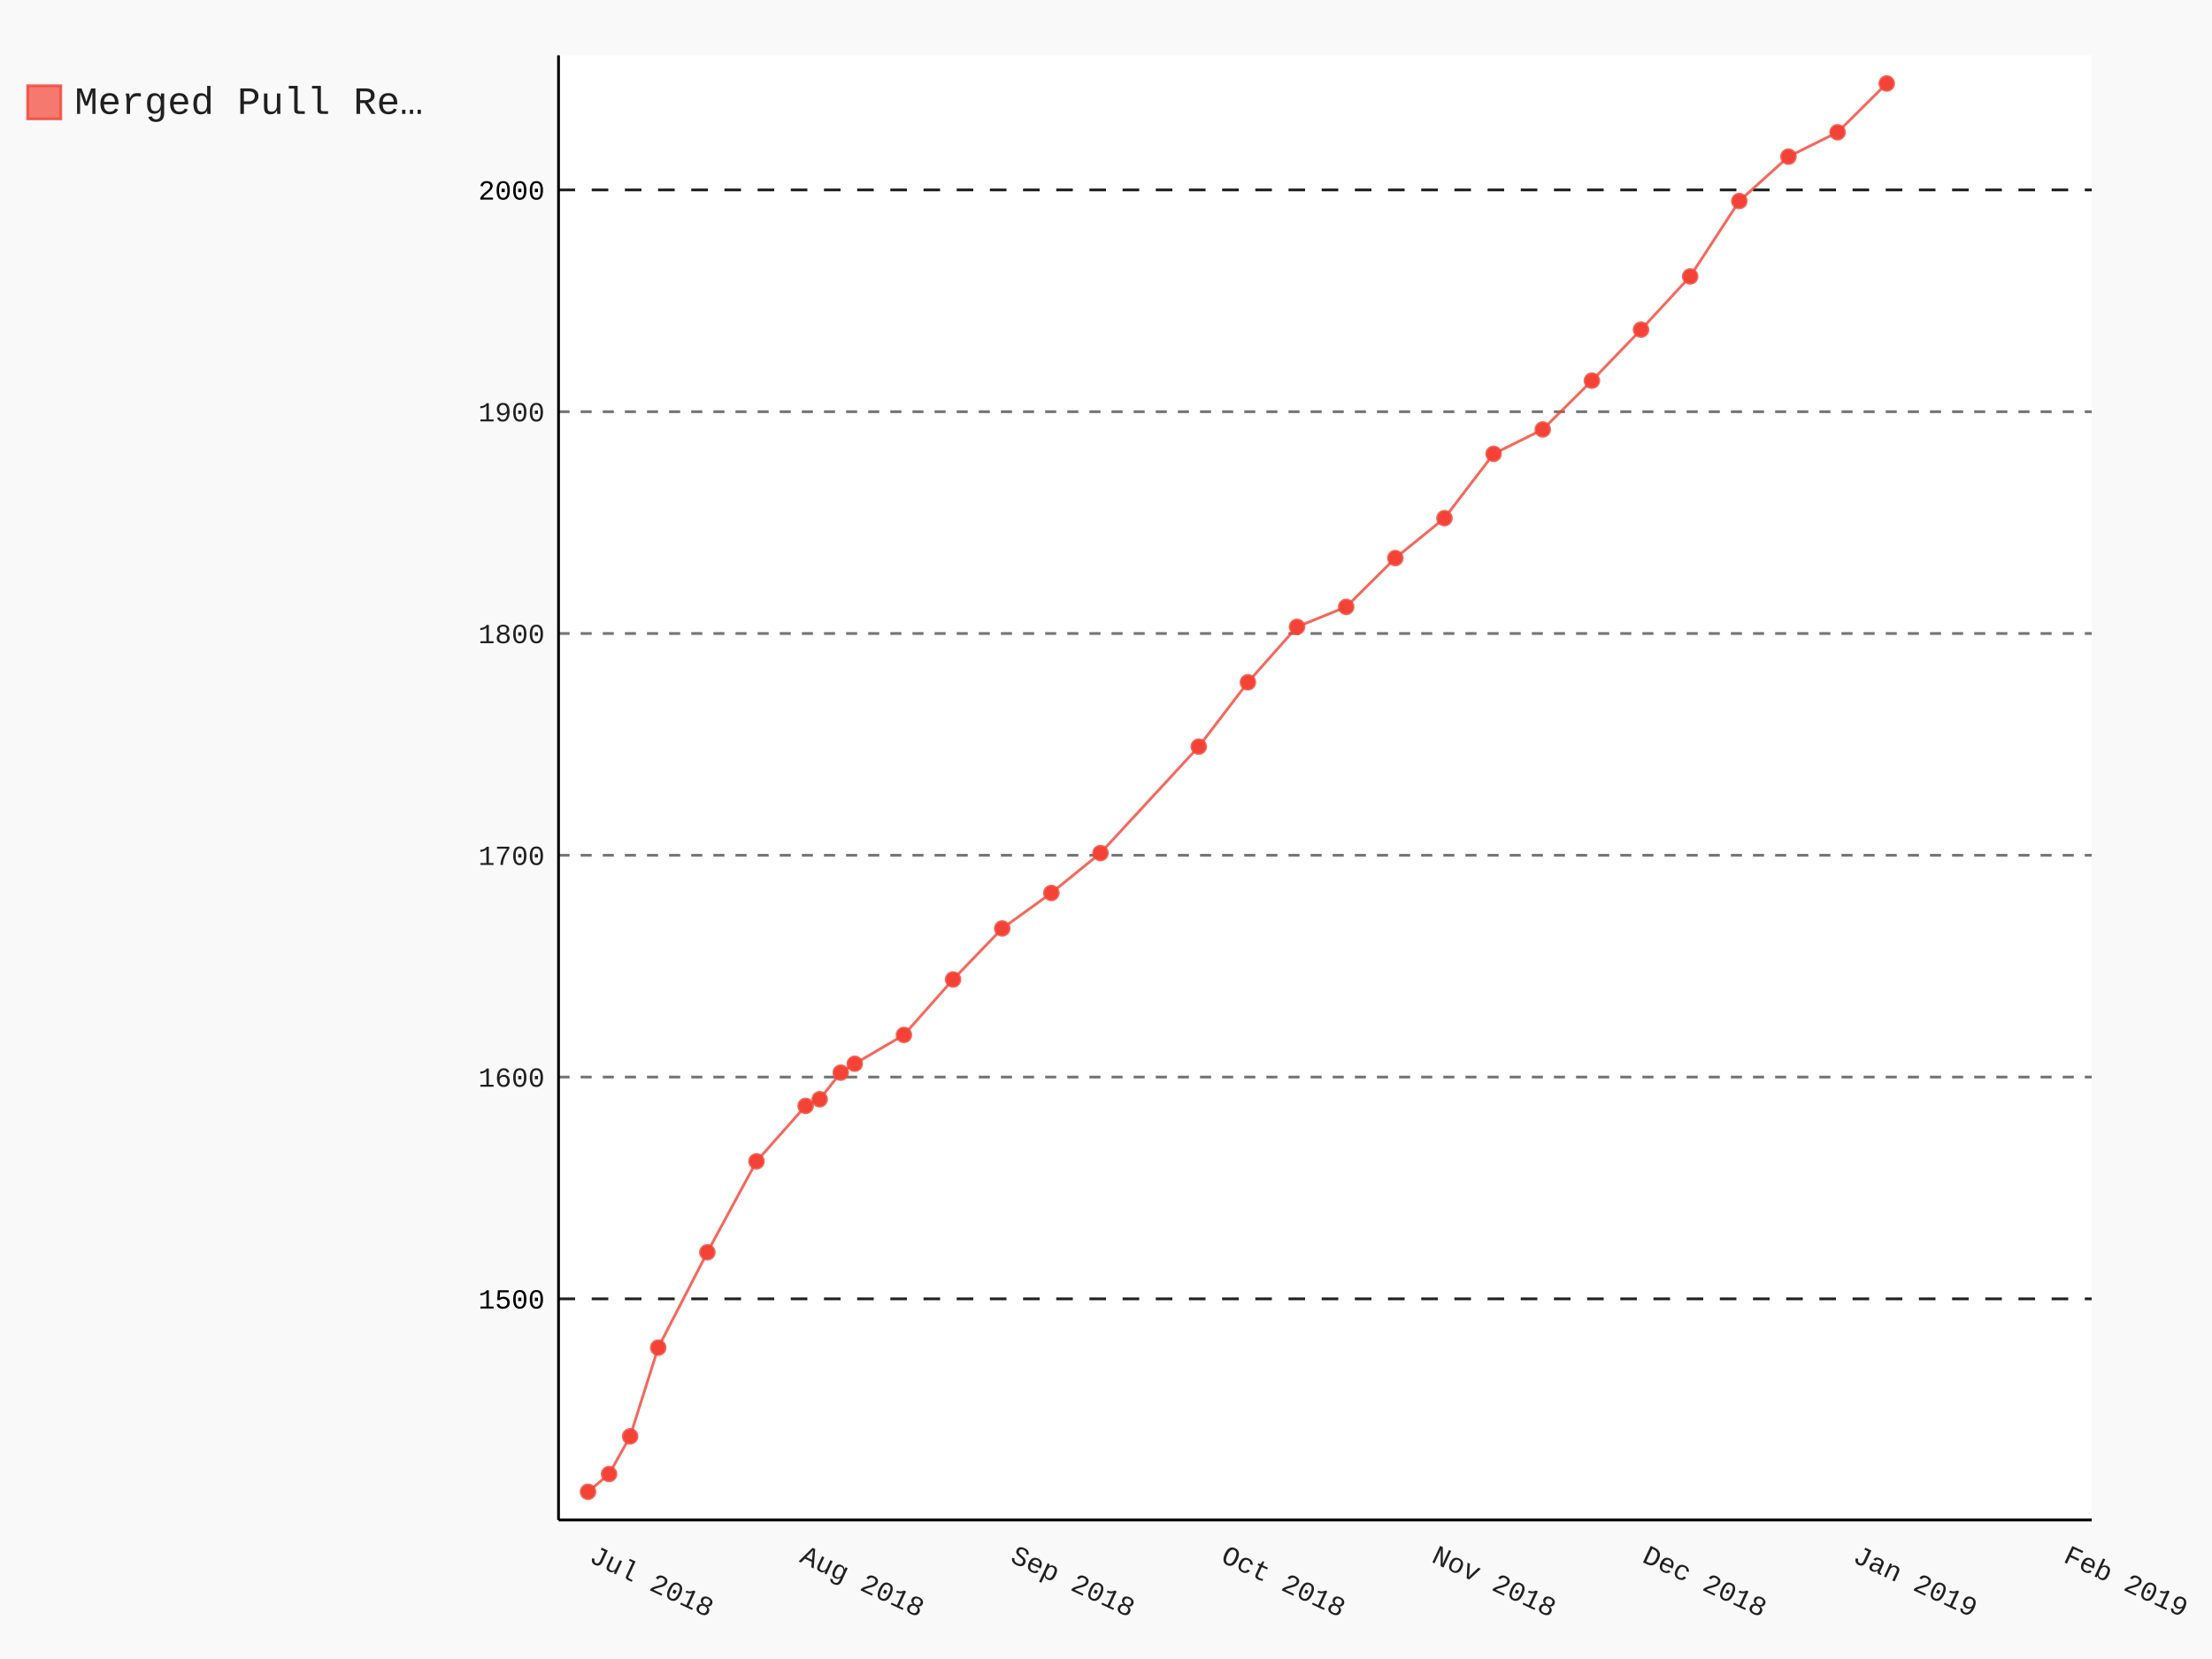
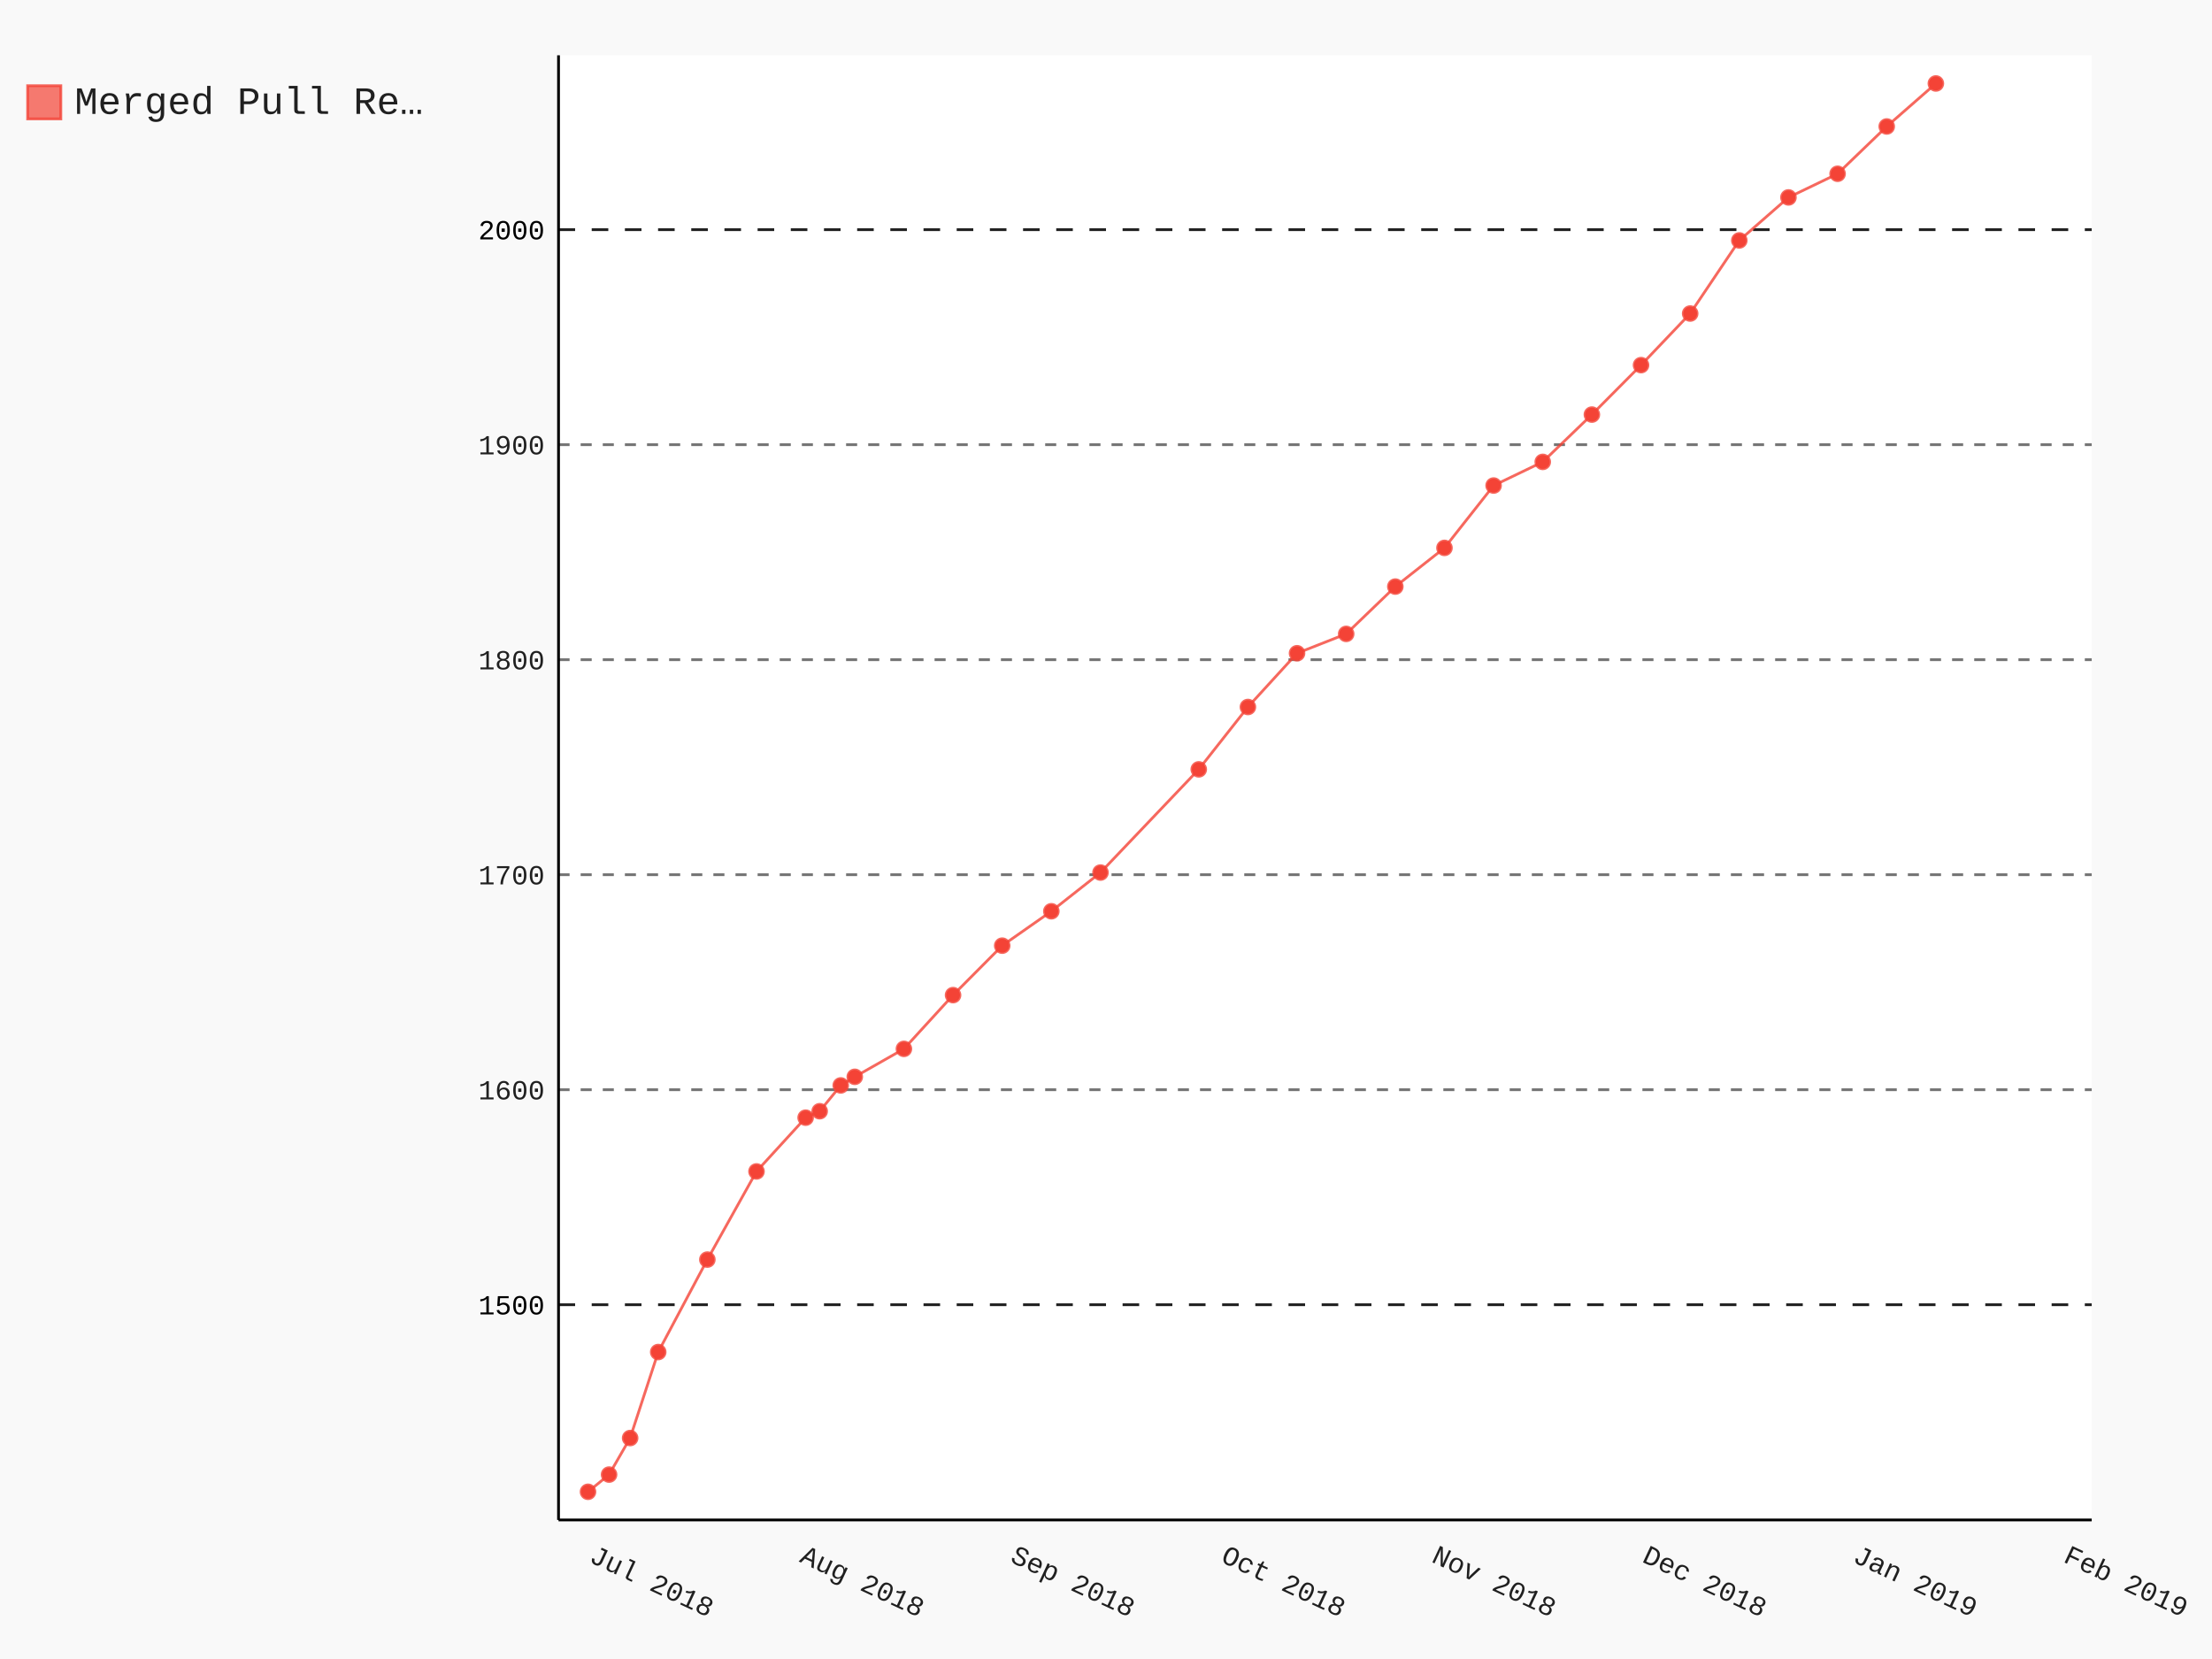
- <svg xmlns="http://www.w3.org/2000/svg" class="pygal-chart" id="chart-6ee087d0-9dce-416b-bdb4-2a5c1f1e723d" viewBox="0 0 800 600">
+ <svg xmlns="http://www.w3.org/2000/svg" class="pygal-chart" id="chart-cfaea328-69ab-426c-b1e2-5fcad478c2e5" viewBox="0 0 800 600">
  <defs>
-     <style type="text/css">#chart-6ee087d0-9dce-416b-bdb4-2a5c1f1e723d{-webkit-user-select:none;-webkit-font-smoothing:antialiased;font-family:Consolas,"Liberation Mono",Menlo,Courier,monospace}#chart-6ee087d0-9dce-416b-bdb4-2a5c1f1e723d .title{font-family:Consolas,"Liberation Mono",Menlo,Courier,monospace;font-size:16px}#chart-6ee087d0-9dce-416b-bdb4-2a5c1f1e723d .legends .legend text{font-family:Consolas,"Liberation Mono",Menlo,Courier,monospace;font-size:14px}#chart-6ee087d0-9dce-416b-bdb4-2a5c1f1e723d .axis text{font-family:Consolas,"Liberation Mono",Menlo,Courier,monospace;font-size:10px}#chart-6ee087d0-9dce-416b-bdb4-2a5c1f1e723d .axis text.major{font-family:Consolas,"Liberation Mono",Menlo,Courier,monospace;font-size:10px}#chart-6ee087d0-9dce-416b-bdb4-2a5c1f1e723d .text-overlay text.value{font-family:Consolas,"Liberation Mono",Menlo,Courier,monospace;font-size:16px}#chart-6ee087d0-9dce-416b-bdb4-2a5c1f1e723d .text-overlay text.label{font-family:Consolas,"Liberation Mono",Menlo,Courier,monospace;font-size:10px}#chart-6ee087d0-9dce-416b-bdb4-2a5c1f1e723d .tooltip{font-family:Consolas,"Liberation Mono",Menlo,Courier,monospace;font-size:14px}#chart-6ee087d0-9dce-416b-bdb4-2a5c1f1e723d text.no_data{font-family:Consolas,"Liberation Mono",Menlo,Courier,monospace;font-size:64px}
- #chart-6ee087d0-9dce-416b-bdb4-2a5c1f1e723d{background-color:rgba(249,249,249,1)}#chart-6ee087d0-9dce-416b-bdb4-2a5c1f1e723d path,#chart-6ee087d0-9dce-416b-bdb4-2a5c1f1e723d line,#chart-6ee087d0-9dce-416b-bdb4-2a5c1f1e723d rect,#chart-6ee087d0-9dce-416b-bdb4-2a5c1f1e723d circle{-webkit-transition:150ms;-moz-transition:150ms;transition:150ms}#chart-6ee087d0-9dce-416b-bdb4-2a5c1f1e723d .graph &gt; .background{fill:rgba(249,249,249,1)}#chart-6ee087d0-9dce-416b-bdb4-2a5c1f1e723d .plot &gt; .background{fill:rgba(255,255,255,1)}#chart-6ee087d0-9dce-416b-bdb4-2a5c1f1e723d .graph{fill:rgba(0,0,0,.87)}#chart-6ee087d0-9dce-416b-bdb4-2a5c1f1e723d text.no_data{fill:rgba(0,0,0,1)}#chart-6ee087d0-9dce-416b-bdb4-2a5c1f1e723d .title{fill:rgba(0,0,0,1)}#chart-6ee087d0-9dce-416b-bdb4-2a5c1f1e723d .legends .legend text{fill:rgba(0,0,0,.87)}#chart-6ee087d0-9dce-416b-bdb4-2a5c1f1e723d .legends .legend:hover text{fill:rgba(0,0,0,1)}#chart-6ee087d0-9dce-416b-bdb4-2a5c1f1e723d .axis .line{stroke:rgba(0,0,0,1)}#chart-6ee087d0-9dce-416b-bdb4-2a5c1f1e723d .axis .guide.line{stroke:rgba(0,0,0,.54)}#chart-6ee087d0-9dce-416b-bdb4-2a5c1f1e723d .axis .major.line{stroke:rgba(0,0,0,.87)}#chart-6ee087d0-9dce-416b-bdb4-2a5c1f1e723d .axis text.major{fill:rgba(0,0,0,1)}#chart-6ee087d0-9dce-416b-bdb4-2a5c1f1e723d .axis.y .guides:hover .guide.line,#chart-6ee087d0-9dce-416b-bdb4-2a5c1f1e723d .line-graph .axis.x .guides:hover .guide.line,#chart-6ee087d0-9dce-416b-bdb4-2a5c1f1e723d .stackedline-graph .axis.x .guides:hover .guide.line,#chart-6ee087d0-9dce-416b-bdb4-2a5c1f1e723d .xy-graph .axis.x .guides:hover .guide.line{stroke:rgba(0,0,0,1)}#chart-6ee087d0-9dce-416b-bdb4-2a5c1f1e723d .axis .guides:hover text{fill:rgba(0,0,0,1)}#chart-6ee087d0-9dce-416b-bdb4-2a5c1f1e723d .reactive{fill-opacity:.7;stroke-opacity:.8}#chart-6ee087d0-9dce-416b-bdb4-2a5c1f1e723d .ci{stroke:rgba(0,0,0,.87)}#chart-6ee087d0-9dce-416b-bdb4-2a5c1f1e723d .reactive.active,#chart-6ee087d0-9dce-416b-bdb4-2a5c1f1e723d .active .reactive{fill-opacity:.8;stroke-opacity:.9;stroke-width:4}#chart-6ee087d0-9dce-416b-bdb4-2a5c1f1e723d .ci .reactive.active{stroke-width:1.5}#chart-6ee087d0-9dce-416b-bdb4-2a5c1f1e723d .series text{fill:rgba(0,0,0,1)}#chart-6ee087d0-9dce-416b-bdb4-2a5c1f1e723d .tooltip rect{fill:rgba(255,255,255,1);stroke:rgba(0,0,0,1);-webkit-transition:opacity 150ms;-moz-transition:opacity 150ms;transition:opacity 150ms}#chart-6ee087d0-9dce-416b-bdb4-2a5c1f1e723d .tooltip .label{fill:rgba(0,0,0,.87)}#chart-6ee087d0-9dce-416b-bdb4-2a5c1f1e723d .tooltip .label{fill:rgba(0,0,0,.87)}#chart-6ee087d0-9dce-416b-bdb4-2a5c1f1e723d .tooltip .legend{font-size:.8em;fill:rgba(0,0,0,.54)}#chart-6ee087d0-9dce-416b-bdb4-2a5c1f1e723d .tooltip .x_label{font-size:.6em;fill:rgba(0,0,0,1)}#chart-6ee087d0-9dce-416b-bdb4-2a5c1f1e723d .tooltip .xlink{font-size:.5em;text-decoration:underline}#chart-6ee087d0-9dce-416b-bdb4-2a5c1f1e723d .tooltip .value{font-size:1.5em}#chart-6ee087d0-9dce-416b-bdb4-2a5c1f1e723d .bound{font-size:.5em}#chart-6ee087d0-9dce-416b-bdb4-2a5c1f1e723d .max-value{font-size:.75em;fill:rgba(0,0,0,.54)}#chart-6ee087d0-9dce-416b-bdb4-2a5c1f1e723d .map-element{fill:rgba(255,255,255,1);stroke:rgba(0,0,0,.54) !important}#chart-6ee087d0-9dce-416b-bdb4-2a5c1f1e723d .map-element .reactive{fill-opacity:inherit;stroke-opacity:inherit}#chart-6ee087d0-9dce-416b-bdb4-2a5c1f1e723d .color-0,#chart-6ee087d0-9dce-416b-bdb4-2a5c1f1e723d .color-0 a:visited{stroke:#F44336;fill:#F44336}#chart-6ee087d0-9dce-416b-bdb4-2a5c1f1e723d .text-overlay .color-0 text{fill:black}
- #chart-6ee087d0-9dce-416b-bdb4-2a5c1f1e723d text.no_data{text-anchor:middle}#chart-6ee087d0-9dce-416b-bdb4-2a5c1f1e723d .guide.line{fill:none}#chart-6ee087d0-9dce-416b-bdb4-2a5c1f1e723d .centered{text-anchor:middle}#chart-6ee087d0-9dce-416b-bdb4-2a5c1f1e723d .title{text-anchor:middle}#chart-6ee087d0-9dce-416b-bdb4-2a5c1f1e723d .legends .legend text{fill-opacity:1}#chart-6ee087d0-9dce-416b-bdb4-2a5c1f1e723d .axis.x text{text-anchor:middle}#chart-6ee087d0-9dce-416b-bdb4-2a5c1f1e723d .axis.x:not(.web) text[transform]{text-anchor:start}#chart-6ee087d0-9dce-416b-bdb4-2a5c1f1e723d .axis.x:not(.web) text[transform].backwards{text-anchor:end}#chart-6ee087d0-9dce-416b-bdb4-2a5c1f1e723d .axis.y text{text-anchor:end}#chart-6ee087d0-9dce-416b-bdb4-2a5c1f1e723d .axis.y text[transform].backwards{text-anchor:start}#chart-6ee087d0-9dce-416b-bdb4-2a5c1f1e723d .axis.y2 text{text-anchor:start}#chart-6ee087d0-9dce-416b-bdb4-2a5c1f1e723d .axis.y2 text[transform].backwards{text-anchor:end}#chart-6ee087d0-9dce-416b-bdb4-2a5c1f1e723d .axis .guide.line{stroke-dasharray:4,4}#chart-6ee087d0-9dce-416b-bdb4-2a5c1f1e723d .axis .major.guide.line{stroke-dasharray:6,6}#chart-6ee087d0-9dce-416b-bdb4-2a5c1f1e723d .horizontal .axis.y .guide.line,#chart-6ee087d0-9dce-416b-bdb4-2a5c1f1e723d .horizontal .axis.y2 .guide.line,#chart-6ee087d0-9dce-416b-bdb4-2a5c1f1e723d .vertical .axis.x .guide.line{opacity:0}#chart-6ee087d0-9dce-416b-bdb4-2a5c1f1e723d .horizontal .axis.always_show .guide.line,#chart-6ee087d0-9dce-416b-bdb4-2a5c1f1e723d .vertical .axis.always_show .guide.line{opacity:1 !important}#chart-6ee087d0-9dce-416b-bdb4-2a5c1f1e723d .axis.y .guides:hover .guide.line,#chart-6ee087d0-9dce-416b-bdb4-2a5c1f1e723d .axis.y2 .guides:hover .guide.line,#chart-6ee087d0-9dce-416b-bdb4-2a5c1f1e723d .axis.x .guides:hover .guide.line{opacity:1}#chart-6ee087d0-9dce-416b-bdb4-2a5c1f1e723d .axis .guides:hover text{opacity:1}#chart-6ee087d0-9dce-416b-bdb4-2a5c1f1e723d .nofill{fill:none}#chart-6ee087d0-9dce-416b-bdb4-2a5c1f1e723d .subtle-fill{fill-opacity:.2}#chart-6ee087d0-9dce-416b-bdb4-2a5c1f1e723d .dot{stroke-width:1px;fill-opacity:1}#chart-6ee087d0-9dce-416b-bdb4-2a5c1f1e723d .dot.active{stroke-width:5px}#chart-6ee087d0-9dce-416b-bdb4-2a5c1f1e723d .dot.negative{fill:transparent}#chart-6ee087d0-9dce-416b-bdb4-2a5c1f1e723d text,#chart-6ee087d0-9dce-416b-bdb4-2a5c1f1e723d tspan{stroke:none !important}#chart-6ee087d0-9dce-416b-bdb4-2a5c1f1e723d .series text.active{opacity:1}#chart-6ee087d0-9dce-416b-bdb4-2a5c1f1e723d .tooltip rect{fill-opacity:.95;stroke-width:.5}#chart-6ee087d0-9dce-416b-bdb4-2a5c1f1e723d .tooltip text{fill-opacity:1}#chart-6ee087d0-9dce-416b-bdb4-2a5c1f1e723d .showable{visibility:hidden}#chart-6ee087d0-9dce-416b-bdb4-2a5c1f1e723d .showable.shown{visibility:visible}#chart-6ee087d0-9dce-416b-bdb4-2a5c1f1e723d .gauge-background{fill:rgba(229,229,229,1);stroke:none}#chart-6ee087d0-9dce-416b-bdb4-2a5c1f1e723d .bg-lines{stroke:rgba(249,249,249,1);stroke-width:2px}</style>
+     <style type="text/css">#chart-cfaea328-69ab-426c-b1e2-5fcad478c2e5{-webkit-user-select:none;-webkit-font-smoothing:antialiased;font-family:Consolas,"Liberation Mono",Menlo,Courier,monospace}#chart-cfaea328-69ab-426c-b1e2-5fcad478c2e5 .title{font-family:Consolas,"Liberation Mono",Menlo,Courier,monospace;font-size:16px}#chart-cfaea328-69ab-426c-b1e2-5fcad478c2e5 .legends .legend text{font-family:Consolas,"Liberation Mono",Menlo,Courier,monospace;font-size:14px}#chart-cfaea328-69ab-426c-b1e2-5fcad478c2e5 .axis text{font-family:Consolas,"Liberation Mono",Menlo,Courier,monospace;font-size:10px}#chart-cfaea328-69ab-426c-b1e2-5fcad478c2e5 .axis text.major{font-family:Consolas,"Liberation Mono",Menlo,Courier,monospace;font-size:10px}#chart-cfaea328-69ab-426c-b1e2-5fcad478c2e5 .text-overlay text.value{font-family:Consolas,"Liberation Mono",Menlo,Courier,monospace;font-size:16px}#chart-cfaea328-69ab-426c-b1e2-5fcad478c2e5 .text-overlay text.label{font-family:Consolas,"Liberation Mono",Menlo,Courier,monospace;font-size:10px}#chart-cfaea328-69ab-426c-b1e2-5fcad478c2e5 .tooltip{font-family:Consolas,"Liberation Mono",Menlo,Courier,monospace;font-size:14px}#chart-cfaea328-69ab-426c-b1e2-5fcad478c2e5 text.no_data{font-family:Consolas,"Liberation Mono",Menlo,Courier,monospace;font-size:64px}
+ #chart-cfaea328-69ab-426c-b1e2-5fcad478c2e5{background-color:rgba(249,249,249,1)}#chart-cfaea328-69ab-426c-b1e2-5fcad478c2e5 path,#chart-cfaea328-69ab-426c-b1e2-5fcad478c2e5 line,#chart-cfaea328-69ab-426c-b1e2-5fcad478c2e5 rect,#chart-cfaea328-69ab-426c-b1e2-5fcad478c2e5 circle{-webkit-transition:150ms;-moz-transition:150ms;transition:150ms}#chart-cfaea328-69ab-426c-b1e2-5fcad478c2e5 .graph &gt; .background{fill:rgba(249,249,249,1)}#chart-cfaea328-69ab-426c-b1e2-5fcad478c2e5 .plot &gt; .background{fill:rgba(255,255,255,1)}#chart-cfaea328-69ab-426c-b1e2-5fcad478c2e5 .graph{fill:rgba(0,0,0,.87)}#chart-cfaea328-69ab-426c-b1e2-5fcad478c2e5 text.no_data{fill:rgba(0,0,0,1)}#chart-cfaea328-69ab-426c-b1e2-5fcad478c2e5 .title{fill:rgba(0,0,0,1)}#chart-cfaea328-69ab-426c-b1e2-5fcad478c2e5 .legends .legend text{fill:rgba(0,0,0,.87)}#chart-cfaea328-69ab-426c-b1e2-5fcad478c2e5 .legends .legend:hover text{fill:rgba(0,0,0,1)}#chart-cfaea328-69ab-426c-b1e2-5fcad478c2e5 .axis .line{stroke:rgba(0,0,0,1)}#chart-cfaea328-69ab-426c-b1e2-5fcad478c2e5 .axis .guide.line{stroke:rgba(0,0,0,.54)}#chart-cfaea328-69ab-426c-b1e2-5fcad478c2e5 .axis .major.line{stroke:rgba(0,0,0,.87)}#chart-cfaea328-69ab-426c-b1e2-5fcad478c2e5 .axis text.major{fill:rgba(0,0,0,1)}#chart-cfaea328-69ab-426c-b1e2-5fcad478c2e5 .axis.y .guides:hover .guide.line,#chart-cfaea328-69ab-426c-b1e2-5fcad478c2e5 .line-graph .axis.x .guides:hover .guide.line,#chart-cfaea328-69ab-426c-b1e2-5fcad478c2e5 .stackedline-graph .axis.x .guides:hover .guide.line,#chart-cfaea328-69ab-426c-b1e2-5fcad478c2e5 .xy-graph .axis.x .guides:hover .guide.line{stroke:rgba(0,0,0,1)}#chart-cfaea328-69ab-426c-b1e2-5fcad478c2e5 .axis .guides:hover text{fill:rgba(0,0,0,1)}#chart-cfaea328-69ab-426c-b1e2-5fcad478c2e5 .reactive{fill-opacity:.7;stroke-opacity:.8}#chart-cfaea328-69ab-426c-b1e2-5fcad478c2e5 .ci{stroke:rgba(0,0,0,.87)}#chart-cfaea328-69ab-426c-b1e2-5fcad478c2e5 .reactive.active,#chart-cfaea328-69ab-426c-b1e2-5fcad478c2e5 .active .reactive{fill-opacity:.8;stroke-opacity:.9;stroke-width:4}#chart-cfaea328-69ab-426c-b1e2-5fcad478c2e5 .ci .reactive.active{stroke-width:1.5}#chart-cfaea328-69ab-426c-b1e2-5fcad478c2e5 .series text{fill:rgba(0,0,0,1)}#chart-cfaea328-69ab-426c-b1e2-5fcad478c2e5 .tooltip rect{fill:rgba(255,255,255,1);stroke:rgba(0,0,0,1);-webkit-transition:opacity 150ms;-moz-transition:opacity 150ms;transition:opacity 150ms}#chart-cfaea328-69ab-426c-b1e2-5fcad478c2e5 .tooltip .label{fill:rgba(0,0,0,.87)}#chart-cfaea328-69ab-426c-b1e2-5fcad478c2e5 .tooltip .label{fill:rgba(0,0,0,.87)}#chart-cfaea328-69ab-426c-b1e2-5fcad478c2e5 .tooltip .legend{font-size:.8em;fill:rgba(0,0,0,.54)}#chart-cfaea328-69ab-426c-b1e2-5fcad478c2e5 .tooltip .x_label{font-size:.6em;fill:rgba(0,0,0,1)}#chart-cfaea328-69ab-426c-b1e2-5fcad478c2e5 .tooltip .xlink{font-size:.5em;text-decoration:underline}#chart-cfaea328-69ab-426c-b1e2-5fcad478c2e5 .tooltip .value{font-size:1.5em}#chart-cfaea328-69ab-426c-b1e2-5fcad478c2e5 .bound{font-size:.5em}#chart-cfaea328-69ab-426c-b1e2-5fcad478c2e5 .max-value{font-size:.75em;fill:rgba(0,0,0,.54)}#chart-cfaea328-69ab-426c-b1e2-5fcad478c2e5 .map-element{fill:rgba(255,255,255,1);stroke:rgba(0,0,0,.54) !important}#chart-cfaea328-69ab-426c-b1e2-5fcad478c2e5 .map-element .reactive{fill-opacity:inherit;stroke-opacity:inherit}#chart-cfaea328-69ab-426c-b1e2-5fcad478c2e5 .color-0,#chart-cfaea328-69ab-426c-b1e2-5fcad478c2e5 .color-0 a:visited{stroke:#F44336;fill:#F44336}#chart-cfaea328-69ab-426c-b1e2-5fcad478c2e5 .text-overlay .color-0 text{fill:black}
+ #chart-cfaea328-69ab-426c-b1e2-5fcad478c2e5 text.no_data{text-anchor:middle}#chart-cfaea328-69ab-426c-b1e2-5fcad478c2e5 .guide.line{fill:none}#chart-cfaea328-69ab-426c-b1e2-5fcad478c2e5 .centered{text-anchor:middle}#chart-cfaea328-69ab-426c-b1e2-5fcad478c2e5 .title{text-anchor:middle}#chart-cfaea328-69ab-426c-b1e2-5fcad478c2e5 .legends .legend text{fill-opacity:1}#chart-cfaea328-69ab-426c-b1e2-5fcad478c2e5 .axis.x text{text-anchor:middle}#chart-cfaea328-69ab-426c-b1e2-5fcad478c2e5 .axis.x:not(.web) text[transform]{text-anchor:start}#chart-cfaea328-69ab-426c-b1e2-5fcad478c2e5 .axis.x:not(.web) text[transform].backwards{text-anchor:end}#chart-cfaea328-69ab-426c-b1e2-5fcad478c2e5 .axis.y text{text-anchor:end}#chart-cfaea328-69ab-426c-b1e2-5fcad478c2e5 .axis.y text[transform].backwards{text-anchor:start}#chart-cfaea328-69ab-426c-b1e2-5fcad478c2e5 .axis.y2 text{text-anchor:start}#chart-cfaea328-69ab-426c-b1e2-5fcad478c2e5 .axis.y2 text[transform].backwards{text-anchor:end}#chart-cfaea328-69ab-426c-b1e2-5fcad478c2e5 .axis .guide.line{stroke-dasharray:4,4}#chart-cfaea328-69ab-426c-b1e2-5fcad478c2e5 .axis .major.guide.line{stroke-dasharray:6,6}#chart-cfaea328-69ab-426c-b1e2-5fcad478c2e5 .horizontal .axis.y .guide.line,#chart-cfaea328-69ab-426c-b1e2-5fcad478c2e5 .horizontal .axis.y2 .guide.line,#chart-cfaea328-69ab-426c-b1e2-5fcad478c2e5 .vertical .axis.x .guide.line{opacity:0}#chart-cfaea328-69ab-426c-b1e2-5fcad478c2e5 .horizontal .axis.always_show .guide.line,#chart-cfaea328-69ab-426c-b1e2-5fcad478c2e5 .vertical .axis.always_show .guide.line{opacity:1 !important}#chart-cfaea328-69ab-426c-b1e2-5fcad478c2e5 .axis.y .guides:hover .guide.line,#chart-cfaea328-69ab-426c-b1e2-5fcad478c2e5 .axis.y2 .guides:hover .guide.line,#chart-cfaea328-69ab-426c-b1e2-5fcad478c2e5 .axis.x .guides:hover .guide.line{opacity:1}#chart-cfaea328-69ab-426c-b1e2-5fcad478c2e5 .axis .guides:hover text{opacity:1}#chart-cfaea328-69ab-426c-b1e2-5fcad478c2e5 .nofill{fill:none}#chart-cfaea328-69ab-426c-b1e2-5fcad478c2e5 .subtle-fill{fill-opacity:.2}#chart-cfaea328-69ab-426c-b1e2-5fcad478c2e5 .dot{stroke-width:1px;fill-opacity:1}#chart-cfaea328-69ab-426c-b1e2-5fcad478c2e5 .dot.active{stroke-width:5px}#chart-cfaea328-69ab-426c-b1e2-5fcad478c2e5 .dot.negative{fill:transparent}#chart-cfaea328-69ab-426c-b1e2-5fcad478c2e5 text,#chart-cfaea328-69ab-426c-b1e2-5fcad478c2e5 tspan{stroke:none !important}#chart-cfaea328-69ab-426c-b1e2-5fcad478c2e5 .series text.active{opacity:1}#chart-cfaea328-69ab-426c-b1e2-5fcad478c2e5 .tooltip rect{fill-opacity:.95;stroke-width:.5}#chart-cfaea328-69ab-426c-b1e2-5fcad478c2e5 .tooltip text{fill-opacity:1}#chart-cfaea328-69ab-426c-b1e2-5fcad478c2e5 .showable{visibility:hidden}#chart-cfaea328-69ab-426c-b1e2-5fcad478c2e5 .showable.shown{visibility:visible}#chart-cfaea328-69ab-426c-b1e2-5fcad478c2e5 .gauge-background{fill:rgba(229,229,229,1);stroke:none}#chart-cfaea328-69ab-426c-b1e2-5fcad478c2e5 .bg-lines{stroke:rgba(249,249,249,1);stroke-width:2px}</style>
  </defs>
  <g class="graph datetimeline-graph vertical">
    <rect class="background" height="600" width="800" x="0" y="0" />
    <g class="plot" transform="translate(202, 20)">
      <rect class="background" height="529.714" width="554.497" x="0" y="0" />
      <g class="axis y always_show">
        <path class="line" d="M0 529.714 h554.497" />
        <g class="guides">
-           <path class="major guide line" d="M0 449.744 h554.497" />
-           <text class="major" x="-5" y="453.244">1500</text>
+           <path class="major guide line" d="M0 451.875 h554.497" />
+           <text class="major" x="-5" y="455.375">1500</text>
        </g>
        <g class="guides">
-           <path class="guide line" d="M0 369.533 h554.497" />
-           <text class="" x="-5" y="373.033">1600</text>
+           <path class="guide line" d="M0 374.113 h554.497" />
+           <text class="" x="-5" y="377.613">1600</text>
        </g>
        <g class="guides">
-           <path class="guide line" d="M0 289.322 h554.497" />
-           <text class="" x="-5" y="292.822">1700</text>
+           <path class="guide line" d="M0 296.351 h554.497" />
+           <text class="" x="-5" y="299.851">1700</text>
        </g>
        <g class="guides">
-           <path class="guide line" d="M0 209.11 h554.497" />
-           <text class="" x="-5" y="212.61">1800</text>
+           <path class="guide line" d="M0 218.589 h554.497" />
+           <text class="" x="-5" y="222.089">1800</text>
        </g>
        <g class="guides">
-           <path class="guide line" d="M0 128.899 h554.497" />
-           <text class="" x="-5" y="132.399">1900</text>
+           <path class="guide line" d="M0 140.827 h554.497" />
+           <text class="" x="-5" y="144.327">1900</text>
        </g>
        <g class="guides">
-           <path class="major guide line" d="M0 48.688 h554.497" />
-           <text class="major" x="-5" y="52.188">2000</text>
+           <path class="major guide line" d="M0 63.065 h554.497" />
+           <text class="major" x="-5" y="66.565">2000</text>
        </g>
      </g>
      <g class="axis x">
        <path class="line" d="M0 0 v529.714" />
        <g class="guides">
          <path class="guide line" d="M10.663 0 v529.714" />
          <text class="" transform="rotate(25 10.66341 544.7143)" x="10.663" y="544.714">Jul 2018</text>
        </g>
        <g class="guides">
          <path class="guide line" d="M86.831 0 v529.714" />
          <text class="" transform="rotate(25 86.83061 544.7143)" x="86.831" y="544.714">Aug 2018</text>
        </g>
        <g class="guides">
          <path class="guide line" d="M162.998 0 v529.714" />
          <text class="" transform="rotate(25 162.9978 544.7143)" x="162.998" y="544.714">Sep 2018</text>
        </g>
        <g class="guides">
          <path class="guide line" d="M239.165 0 v529.714" />
          <text class="" transform="rotate(25 239.165 544.7143)" x="239.165" y="544.714">Oct 2018</text>
        </g>
        <g class="guides">
          <path class="guide line" d="M315.332 0 v529.714" />
          <text class="" transform="rotate(25 315.3322 544.7143)" x="315.332" y="544.714">Nov 2018</text>
        </g>
        <g class="guides">
          <path class="guide line" d="M391.499 0 v529.714" />
          <text class="" transform="rotate(25 391.4994 544.7143)" x="391.499" y="544.714">Dec 2018</text>
        </g>
        <g class="guides">
          <path class="guide line" d="M467.667 0 v529.714" />
          <text class="" transform="rotate(25 467.6666 544.7143)" x="467.667" y="544.714">Jan 2019</text>
        </g>
        <g class="guides">
          <path class="guide line" d="M543.834 0 v529.714" />
          <text class="" transform="rotate(25 543.8338 544.7143)" x="543.834" y="544.714">Feb 2019</text>
        </g>
      </g>
      <g class="series serie-0 color-0">
-         <path class="line reactive nofill" d="M10.663 519.528 L18.28 513.111 25.897 499.475 36.052 467.39 53.825 432.899 71.597 400.013 89.37 379.96 94.447 377.554 102.064 367.928 107.142 364.72 124.914 354.293 142.687 334.24 160.459 315.791 178.231 302.957 196.004 288.519 231.548 250.018 249.321 226.757 267.093 206.704 284.865 199.485 302.638 181.839 320.41 167.401 338.182 144.139 355.955 135.316 373.727 117.67 391.499 99.221 409.272 79.971 427.044 52.699 444.816 36.656 462.589 27.833 480.361 10.187" />
+         <path class="line reactive nofill" d="M10.663 519.528 L18.28 513.307 25.897 500.087 36.052 468.982 53.825 435.545 71.597 403.662 89.37 384.222 94.447 381.889 102.064 372.557 107.142 369.447 124.914 359.338 142.687 339.897 160.459 322.012 178.231 309.57 196.004 295.573 231.548 258.247 249.321 235.696 267.093 216.256 284.865 209.257 302.638 192.15 320.41 178.153 338.182 155.602 355.955 147.048 373.727 129.94 391.499 112.055 409.272 93.392 427.044 66.953 444.816 51.401 462.589 42.847 480.361 25.739 498.133 10.187" />
      </g>
    </g>
    <g class="titles" />
    <g class="plot overlay" transform="translate(202, 20)">
      <g class="series serie-0 color-0">
        <g class="dots">
          <circle class="dot reactive tooltip-trigger" cx="10.663" cy="519.528" r="2.5" />
        </g>
        <g class="dots">
-           <circle class="dot reactive tooltip-trigger" cx="18.28" cy="513.111" r="2.5" />
+           <circle class="dot reactive tooltip-trigger" cx="18.28" cy="513.307" r="2.5" />
        </g>
        <g class="dots">
-           <circle class="dot reactive tooltip-trigger" cx="25.897" cy="499.475" r="2.5" />
+           <circle class="dot reactive tooltip-trigger" cx="25.897" cy="500.087" r="2.5" />
        </g>
        <g class="dots">
-           <circle class="dot reactive tooltip-trigger" cx="36.052" cy="467.39" r="2.5" />
+           <circle class="dot reactive tooltip-trigger" cx="36.052" cy="468.982" r="2.5" />
        </g>
        <g class="dots">
-           <circle class="dot reactive tooltip-trigger" cx="53.825" cy="432.899" r="2.5" />
+           <circle class="dot reactive tooltip-trigger" cx="53.825" cy="435.545" r="2.5" />
        </g>
        <g class="dots">
-           <circle class="dot reactive tooltip-trigger" cx="71.597" cy="400.013" r="2.5" />
+           <circle class="dot reactive tooltip-trigger" cx="71.597" cy="403.662" r="2.5" />
        </g>
        <g class="dots">
-           <circle class="dot reactive tooltip-trigger" cx="89.37" cy="379.96" r="2.5" />
+           <circle class="dot reactive tooltip-trigger" cx="89.37" cy="384.222" r="2.5" />
        </g>
        <g class="dots">
-           <circle class="dot reactive tooltip-trigger" cx="94.447" cy="377.554" r="2.5" />
+           <circle class="dot reactive tooltip-trigger" cx="94.447" cy="381.889" r="2.5" />
        </g>
        <g class="dots">
-           <circle class="dot reactive tooltip-trigger" cx="102.064" cy="367.928" r="2.5" />
+           <circle class="dot reactive tooltip-trigger" cx="102.064" cy="372.557" r="2.5" />
        </g>
        <g class="dots">
-           <circle class="dot reactive tooltip-trigger" cx="107.142" cy="364.72" r="2.5" />
+           <circle class="dot reactive tooltip-trigger" cx="107.142" cy="369.447" r="2.5" />
        </g>
        <g class="dots">
-           <circle class="dot reactive tooltip-trigger" cx="124.914" cy="354.293" r="2.5" />
+           <circle class="dot reactive tooltip-trigger" cx="124.914" cy="359.338" r="2.5" />
        </g>
        <g class="dots">
-           <circle class="dot reactive tooltip-trigger" cx="142.687" cy="334.24" r="2.5" />
+           <circle class="dot reactive tooltip-trigger" cx="142.687" cy="339.897" r="2.5" />
        </g>
        <g class="dots">
-           <circle class="dot reactive tooltip-trigger" cx="160.459" cy="315.791" r="2.5" />
+           <circle class="dot reactive tooltip-trigger" cx="160.459" cy="322.012" r="2.5" />
        </g>
        <g class="dots">
-           <circle class="dot reactive tooltip-trigger" cx="178.231" cy="302.957" r="2.5" />
+           <circle class="dot reactive tooltip-trigger" cx="178.231" cy="309.57" r="2.5" />
        </g>
        <g class="dots">
-           <circle class="dot reactive tooltip-trigger" cx="196.004" cy="288.519" r="2.5" />
+           <circle class="dot reactive tooltip-trigger" cx="196.004" cy="295.573" r="2.5" />
        </g>
        <g class="dots">
-           <circle class="dot reactive tooltip-trigger" cx="231.548" cy="250.018" r="2.5" />
+           <circle class="dot reactive tooltip-trigger" cx="231.548" cy="258.247" r="2.5" />
        </g>
        <g class="dots">
-           <circle class="dot reactive tooltip-trigger" cx="249.321" cy="226.757" r="2.5" />
+           <circle class="dot reactive tooltip-trigger" cx="249.321" cy="235.696" r="2.5" />
        </g>
        <g class="dots">
-           <circle class="dot reactive tooltip-trigger" cx="267.093" cy="206.704" r="2.5" />
+           <circle class="dot reactive tooltip-trigger" cx="267.093" cy="216.256" r="2.5" />
        </g>
        <g class="dots">
-           <circle class="dot reactive tooltip-trigger" cx="284.865" cy="199.485" r="2.5" />
+           <circle class="dot reactive tooltip-trigger" cx="284.865" cy="209.257" r="2.5" />
        </g>
        <g class="dots">
-           <circle class="dot reactive tooltip-trigger" cx="302.638" cy="181.839" r="2.5" />
+           <circle class="dot reactive tooltip-trigger" cx="302.638" cy="192.15" r="2.5" />
        </g>
        <g class="dots">
-           <circle class="dot reactive tooltip-trigger" cx="320.41" cy="167.401" r="2.5" />
+           <circle class="dot reactive tooltip-trigger" cx="320.41" cy="178.153" r="2.5" />
        </g>
        <g class="dots">
-           <circle class="dot reactive tooltip-trigger" cx="338.182" cy="144.139" r="2.5" />
+           <circle class="dot reactive tooltip-trigger" cx="338.182" cy="155.602" r="2.5" />
        </g>
        <g class="dots">
-           <circle class="dot reactive tooltip-trigger" cx="355.955" cy="135.316" r="2.5" />
+           <circle class="dot reactive tooltip-trigger" cx="355.955" cy="147.048" r="2.5" />
        </g>
        <g class="dots">
-           <circle class="dot reactive tooltip-trigger" cx="373.727" cy="117.67" r="2.5" />
+           <circle class="dot reactive tooltip-trigger" cx="373.727" cy="129.94" r="2.5" />
        </g>
        <g class="dots">
-           <circle class="dot reactive tooltip-trigger" cx="391.499" cy="99.221" r="2.5" />
+           <circle class="dot reactive tooltip-trigger" cx="391.499" cy="112.055" r="2.5" />
        </g>
        <g class="dots">
-           <circle class="dot reactive tooltip-trigger" cx="409.272" cy="79.97" r="2.5" />
+           <circle class="dot reactive tooltip-trigger" cx="409.272" cy="93.392" r="2.5" />
        </g>
        <g class="dots">
-           <circle class="dot reactive tooltip-trigger" cx="427.044" cy="52.699" r="2.5" />
+           <circle class="dot reactive tooltip-trigger" cx="427.044" cy="66.953" r="2.5" />
        </g>
        <g class="dots">
-           <circle class="dot reactive tooltip-trigger" cx="444.816" cy="36.656" r="2.5" />
+           <circle class="dot reactive tooltip-trigger" cx="444.816" cy="51.401" r="2.5" />
        </g>
        <g class="dots">
-           <circle class="dot reactive tooltip-trigger" cx="462.589" cy="27.833" r="2.5" />
+           <circle class="dot reactive tooltip-trigger" cx="462.589" cy="42.847" r="2.5" />
        </g>
        <g class="dots">
-           <circle class="dot reactive tooltip-trigger" cx="480.361" cy="10.187" r="2.5" />
+           <circle class="dot reactive tooltip-trigger" cx="480.361" cy="25.739" r="2.5" />
+         </g>
+         <g class="dots">
+           <circle class="dot reactive tooltip-trigger" cx="498.133" cy="10.187" r="2.5" />
        </g>
      </g>
    </g>
    <g class="plot text-overlay" transform="translate(202, 20)">
      <g class="series serie-0 color-0" />
    </g>
    <g class="plot tooltip-overlay" transform="translate(202, 20)">
      <g class="tooltip" style="opacity: 0" transform="translate(0 0)">
        <rect class="tooltip-box" height="0" rx="0" ry="0" width="0" />
        <g class="text" />
      </g>
    </g>
    <g class="legends" transform="translate(10, 30)">
      <g class="legend reactive activate-serie" id="activate-serie-0">
        <rect class="color-0 reactive" height="12" width="12" x="0.0" y="1.0" />
        <text x="17.0" y="11.2">Merged Pull Re…</text>
      </g>
    </g>
    <g class="legends" transform="translate(766, 30)" />
  </g>
</svg>
